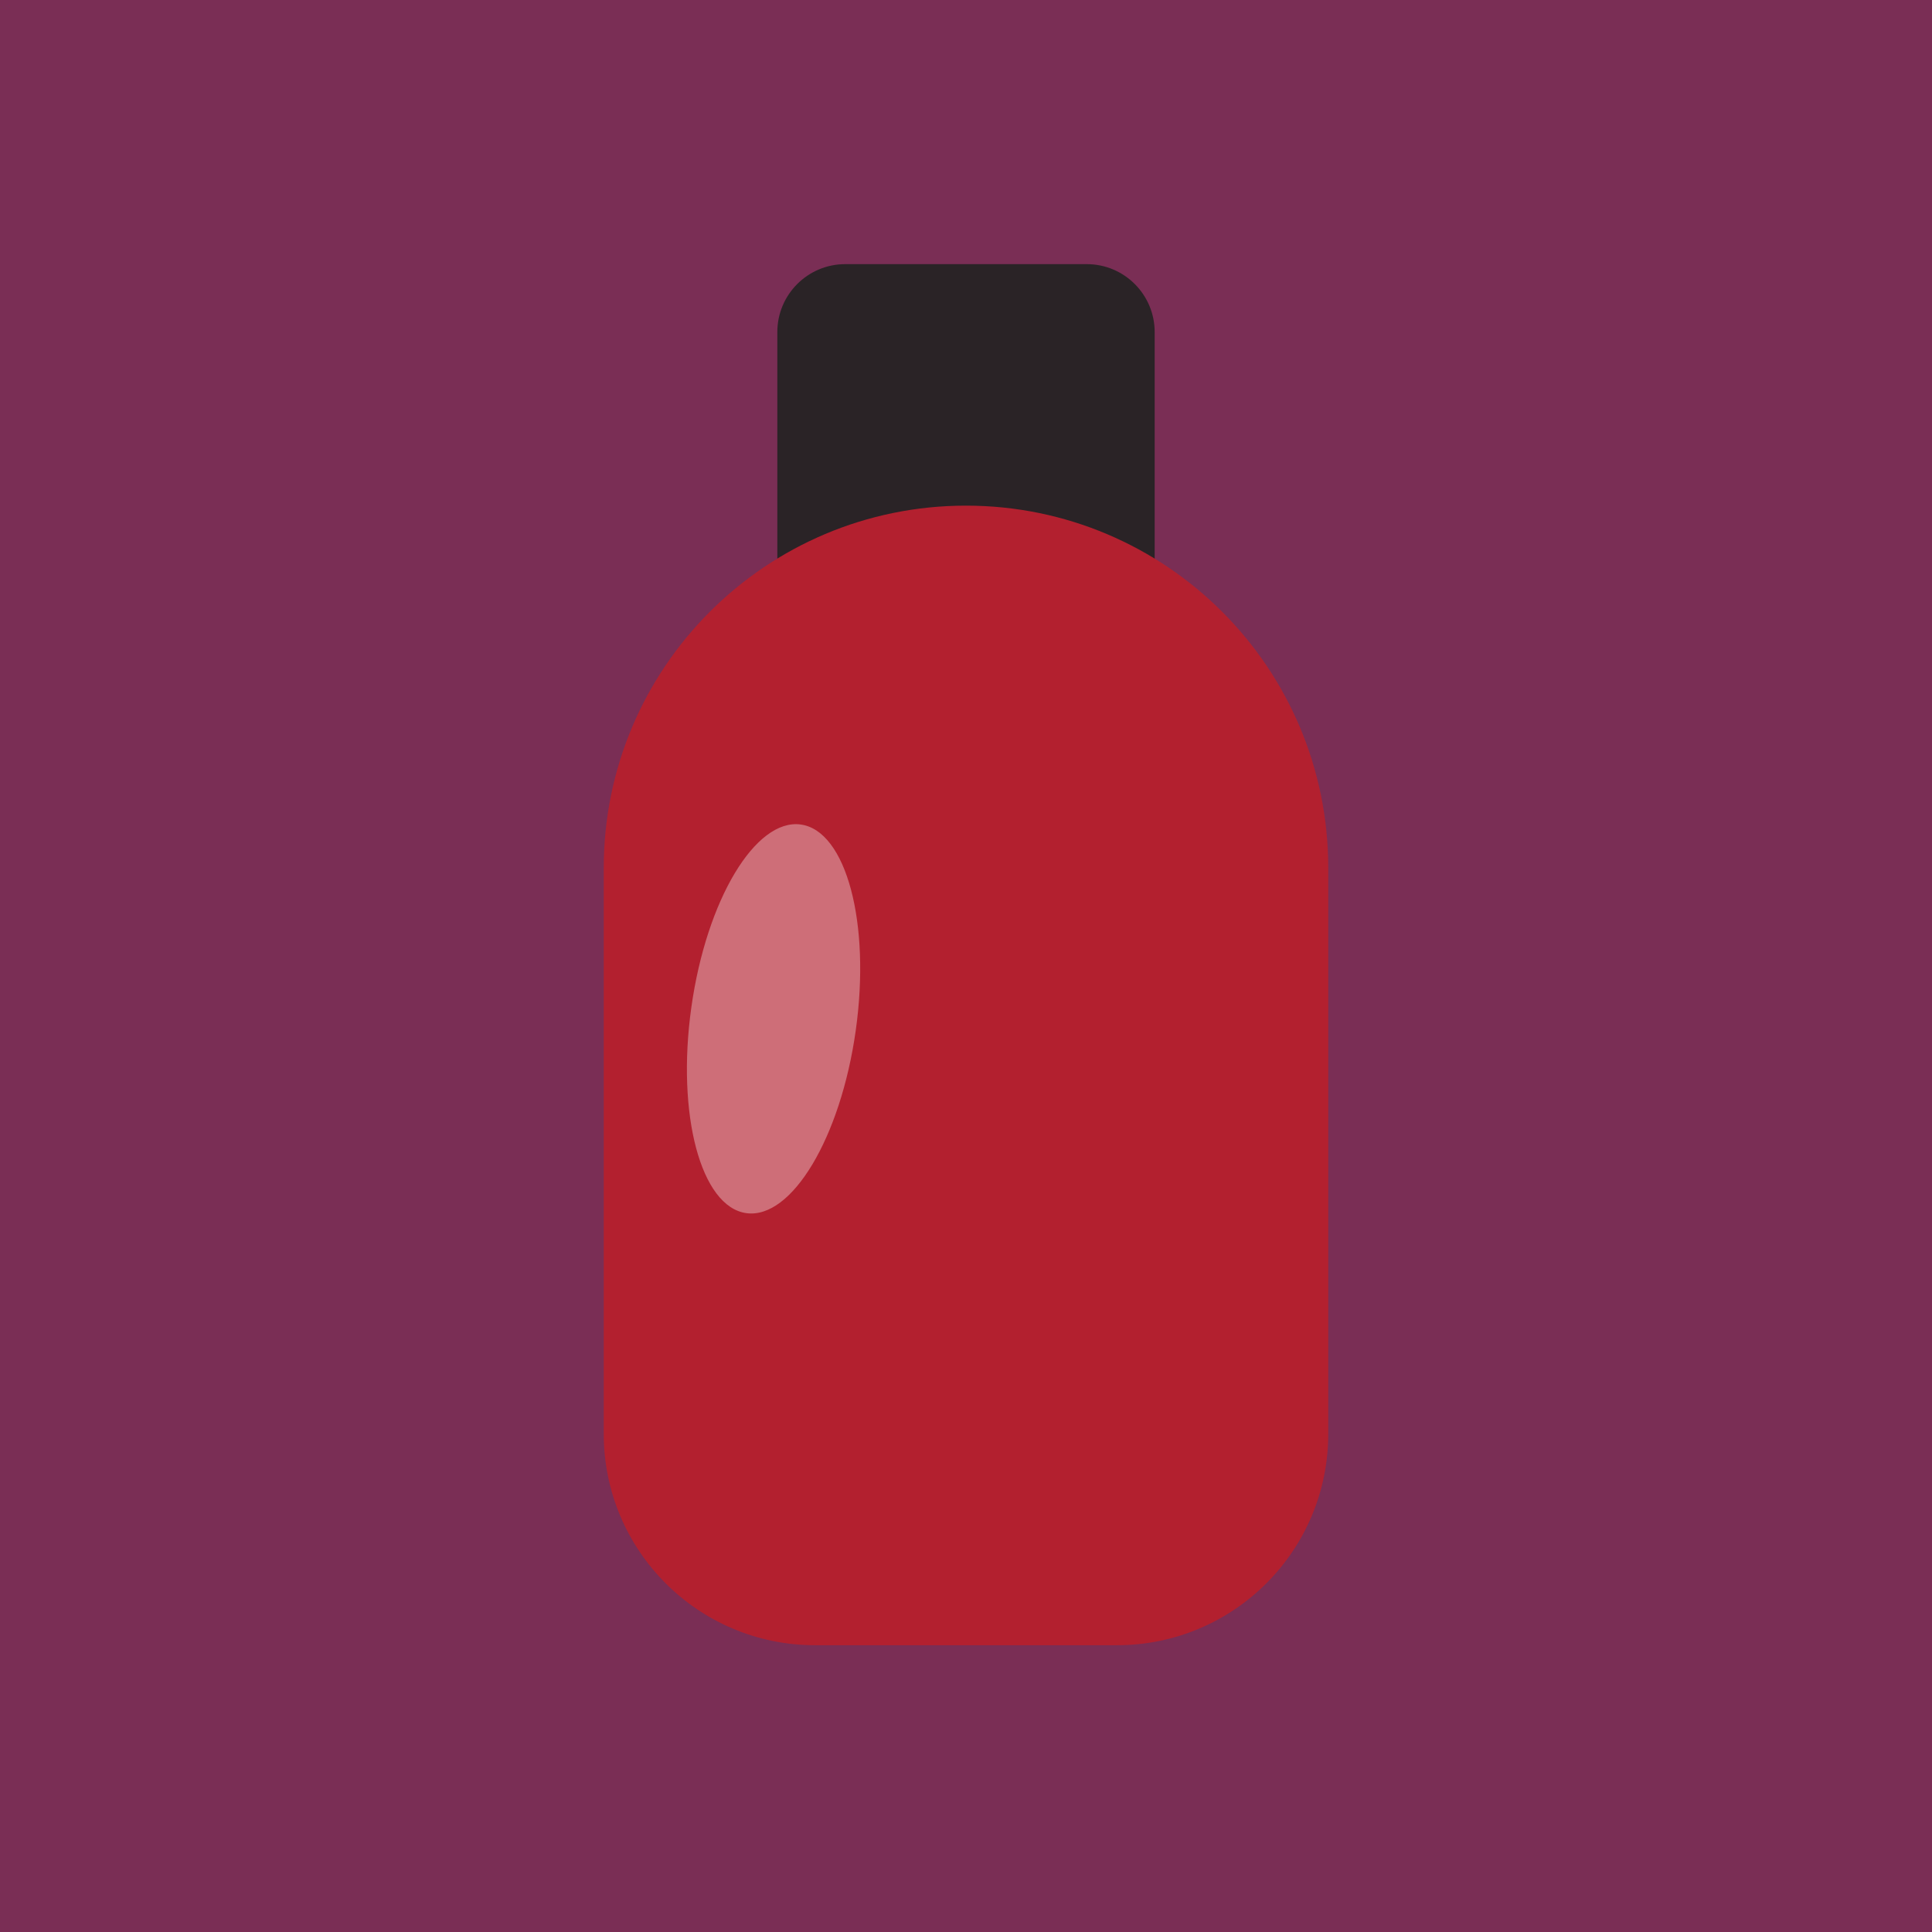
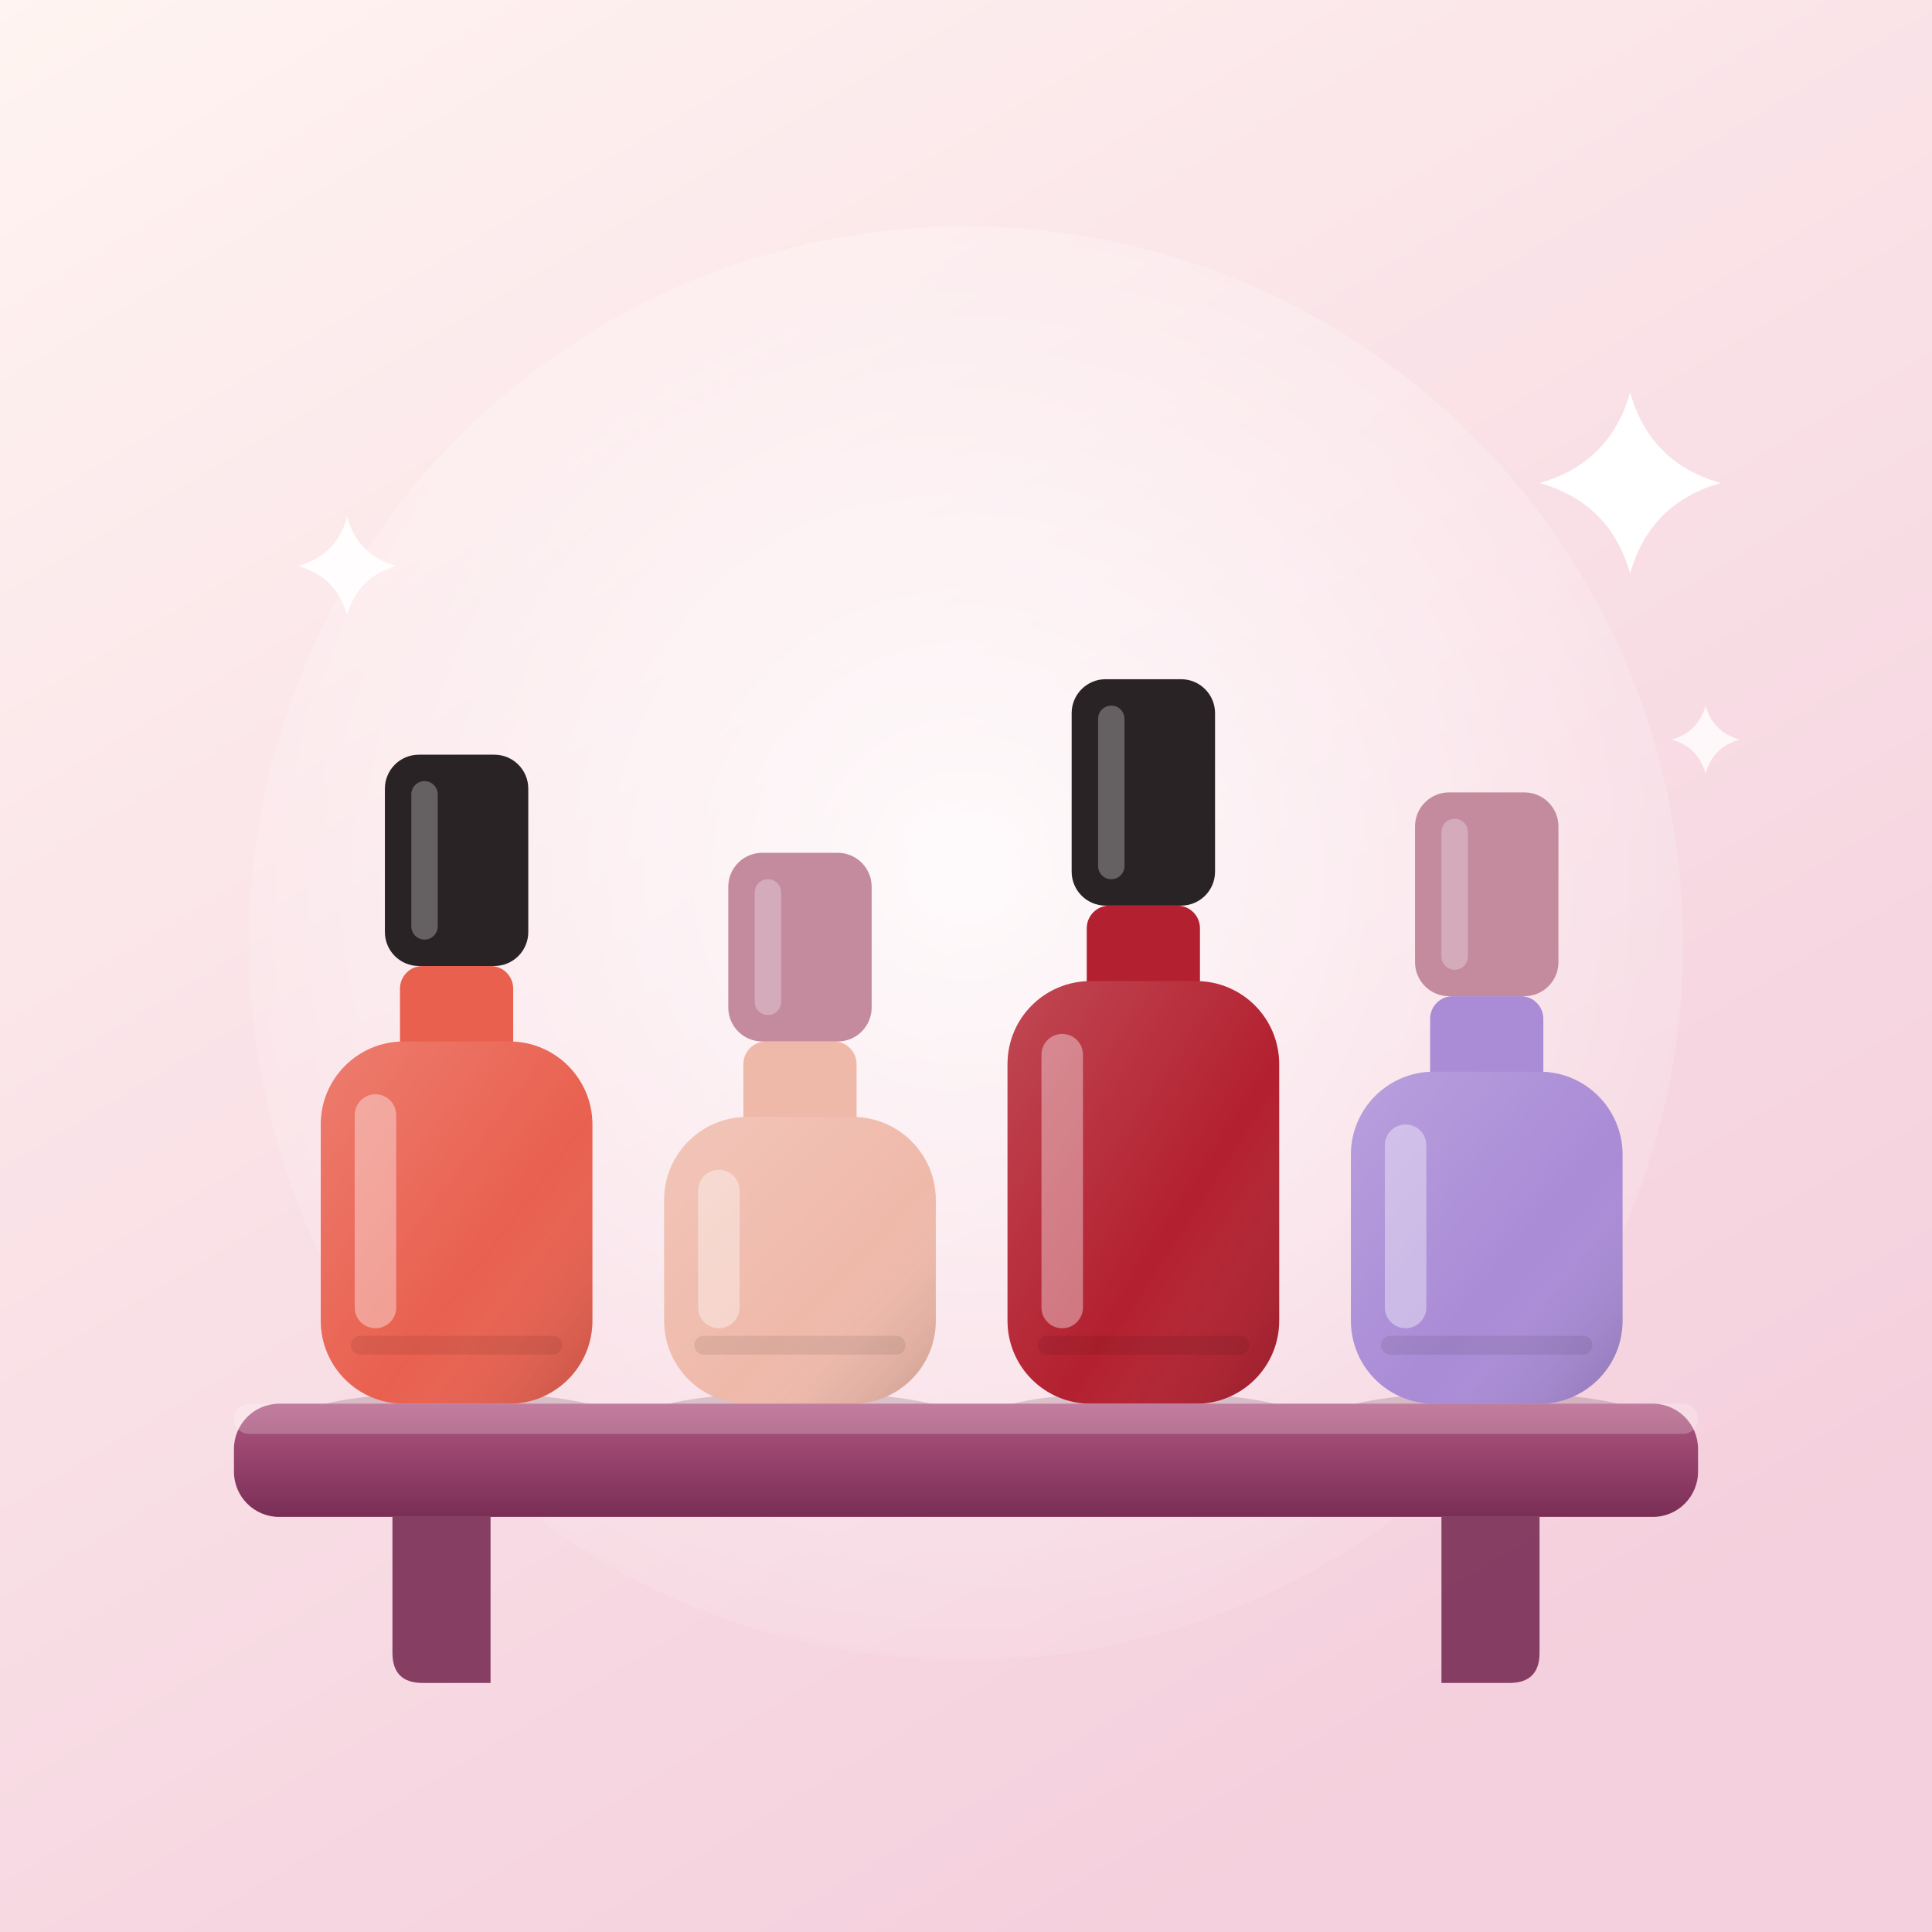
<svg xmlns="http://www.w3.org/2000/svg" viewBox="0 0 512 512">
-   <rect width="512" height="512" fill="#7A2E55" />
-   <rect x="206" y="70" width="100" height="110" rx="18" fill="#2A2326" />
-   <path d="M160 230a96 96 0 0 1 192 0v150a56 56 0 0 1-56 56h-80a56 56 0 0 1-56-56z" fill="#B3202F" />
-   <ellipse cx="205" cy="270" rx="22" ry="52" fill="#fff" opacity=".35" transform="rotate(8 205 270)" />
+   <defs>
+     <linearGradient id="bg" x1="0" y1="0" x2="0.6" y2="1">
+       <stop offset="0" stop-color="#FFF4F1" />
+       <stop offset="1" stop-color="#F4CFDD" />
+     </linearGradient>
+     <linearGradient id="shelf" x1="0" y1="0" x2="0" y2="1">
+       <stop offset="0" stop-color="#B05883" />
+       <stop offset="1" stop-color="#7A2E55" />
+     </linearGradient>
+     <linearGradient id="shade" x1="0" y1="0" x2="1" y2="1">
+       <stop offset="0" stop-color="#fff" stop-opacity=".18" />
+       <stop offset=".6" stop-color="#fff" stop-opacity="0" />
+       <stop offset="1" stop-color="#000" stop-opacity=".16" />
+     </linearGradient>
+     <radialGradient id="glow" cx=".5" cy=".45" r=".6">
+       <stop offset="0" stop-color="#fff" stop-opacity=".85" />
+       <stop offset="1" stop-color="#fff" stop-opacity="0" />
+     </radialGradient>
+   </defs>
+   <rect width="512" height="512" fill="url(#bg)" />
+   <circle cx="256" cy="250" r="190" fill="url(#glow)" />
+   <ellipse cx="121" cy="375" rx="40.0" ry="6" fill="#4A1B34" opacity=".18" />
+   <rect x="106" y="256" width="30" height="26" rx="6" fill="#E9604F" />
+   <rect x="102" y="200" width="38" height="56" rx="9" fill="#2A2326" />
+   <rect x="109" y="207" width="7" height="42" rx="3.5" fill="#fff" opacity=".28" />
+   <rect x="85.0" y="276" width="72" height="96" rx="22" fill="#E9604F" />
+   <rect x="85.0" y="276" width="72" height="96" rx="22" fill="url(#shade)" />
+   <rect x="94.0" y="290" width="11" height="62" rx="5.5" fill="#fff" opacity="0.38" />
+   <rect x="93.0" y="354" width="56" height="5" rx="2.5" fill="#000" opacity=".08" />
+   <ellipse cx="212" cy="375" rx="40.0" ry="6" fill="#4A1B34" opacity=".18" />
+   <rect x="197" y="276" width="30" height="26" rx="6" fill="#EFB9AA" />
+   <rect x="193" y="226" width="38" height="50" rx="9" fill="#C48B9F" />
+   <rect x="200" y="233" width="7" height="36" rx="3.5" fill="#fff" opacity=".28" />
+   <rect x="176.0" y="296" width="72" height="76" rx="22" fill="#EFB9AA" />
+   <rect x="176.0" y="296" width="72" height="76" rx="22" fill="url(#shade)" />
+   <rect x="185.0" y="310" width="11" height="42" rx="5.5" fill="#fff" opacity="0.38" />
+   <rect x="184.0" y="354" width="56" height="5" rx="2.5" fill="#000" opacity=".08" />
+   <ellipse cx="303" cy="375" rx="40.0" ry="6" fill="#4A1B34" opacity=".18" />
+   <rect x="288" y="240" width="30" height="26" rx="6" fill="#B3202F" />
+   <rect x="284" y="180" width="38" height="60" rx="9" fill="#2A2326" />
+   <rect x="291" y="187" width="7" height="46" rx="3.5" fill="#fff" opacity=".28" />
+   <rect x="267.0" y="260" width="72" height="112" rx="22" fill="#B3202F" />
+   <rect x="267.0" y="260" width="72" height="112" rx="22" fill="url(#shade)" />
+   <rect x="276.0" y="274" width="11" height="78" rx="5.5" fill="#fff" opacity="0.38" />
+   <rect x="275.0" y="354" width="56" height="5" rx="2.5" fill="#000" opacity=".08" />
+   <ellipse cx="394" cy="375" rx="40.0" ry="6" fill="#4A1B34" opacity=".18" />
+   <rect x="379" y="264" width="30" height="26" rx="6" fill="#A98BD6" />
+   <rect x="375" y="210" width="38" height="54" rx="9" fill="#C48B9F" />
+   <rect x="382" y="217" width="7" height="40" rx="3.5" fill="#fff" opacity=".28" />
+   <rect x="358.0" y="284" width="72" height="88" rx="22" fill="#A98BD6" />
+   <rect x="358.0" y="284" width="72" height="88" rx="22" fill="url(#shade)" />
+   <rect x="367.0" y="298" width="11" height="54" rx="5.5" fill="#fff" opacity="0.38" />
+   <rect x="366.0" y="354" width="56" height="5" rx="2.5" fill="#000" opacity=".08" />
+   <rect x="62" y="372" width="388" height="30" rx="12" fill="url(#shelf)" />
+   <rect x="62" y="372" width="388" height="8" rx="4" fill="#fff" opacity=".22" />
+   <path d="M104 402 v36 q0 8 8 8 h18 v-44 z" fill="#7A2E55" opacity=".9" />
+   <path d="M408 402 v36 q0 8 -8 8 h-18 v-44 z" fill="#7A2E55" opacity=".9" />
+   <path d="M432 104 Q437.28 122.72 456 128 Q437.28 133.28 432 152 Q426.72 133.28 408 128 Q426.72 122.72 432 104Z" fill="#fff" opacity="1" />
+   <path d="M92 137 Q94.86 147.14 105 150 Q94.86 152.86 92 163 Q89.14 152.86 79 150 Q89.14 147.14 92 137Z" fill="#fff" opacity="0.9" />
+   <path d="M452 187 Q453.98 194.02 461 196 Q453.98 197.98 452 205 Q450.02 197.98 443 196 Q450.02 194.02 452 187Z" fill="#fff" opacity="0.8" />
</svg>
